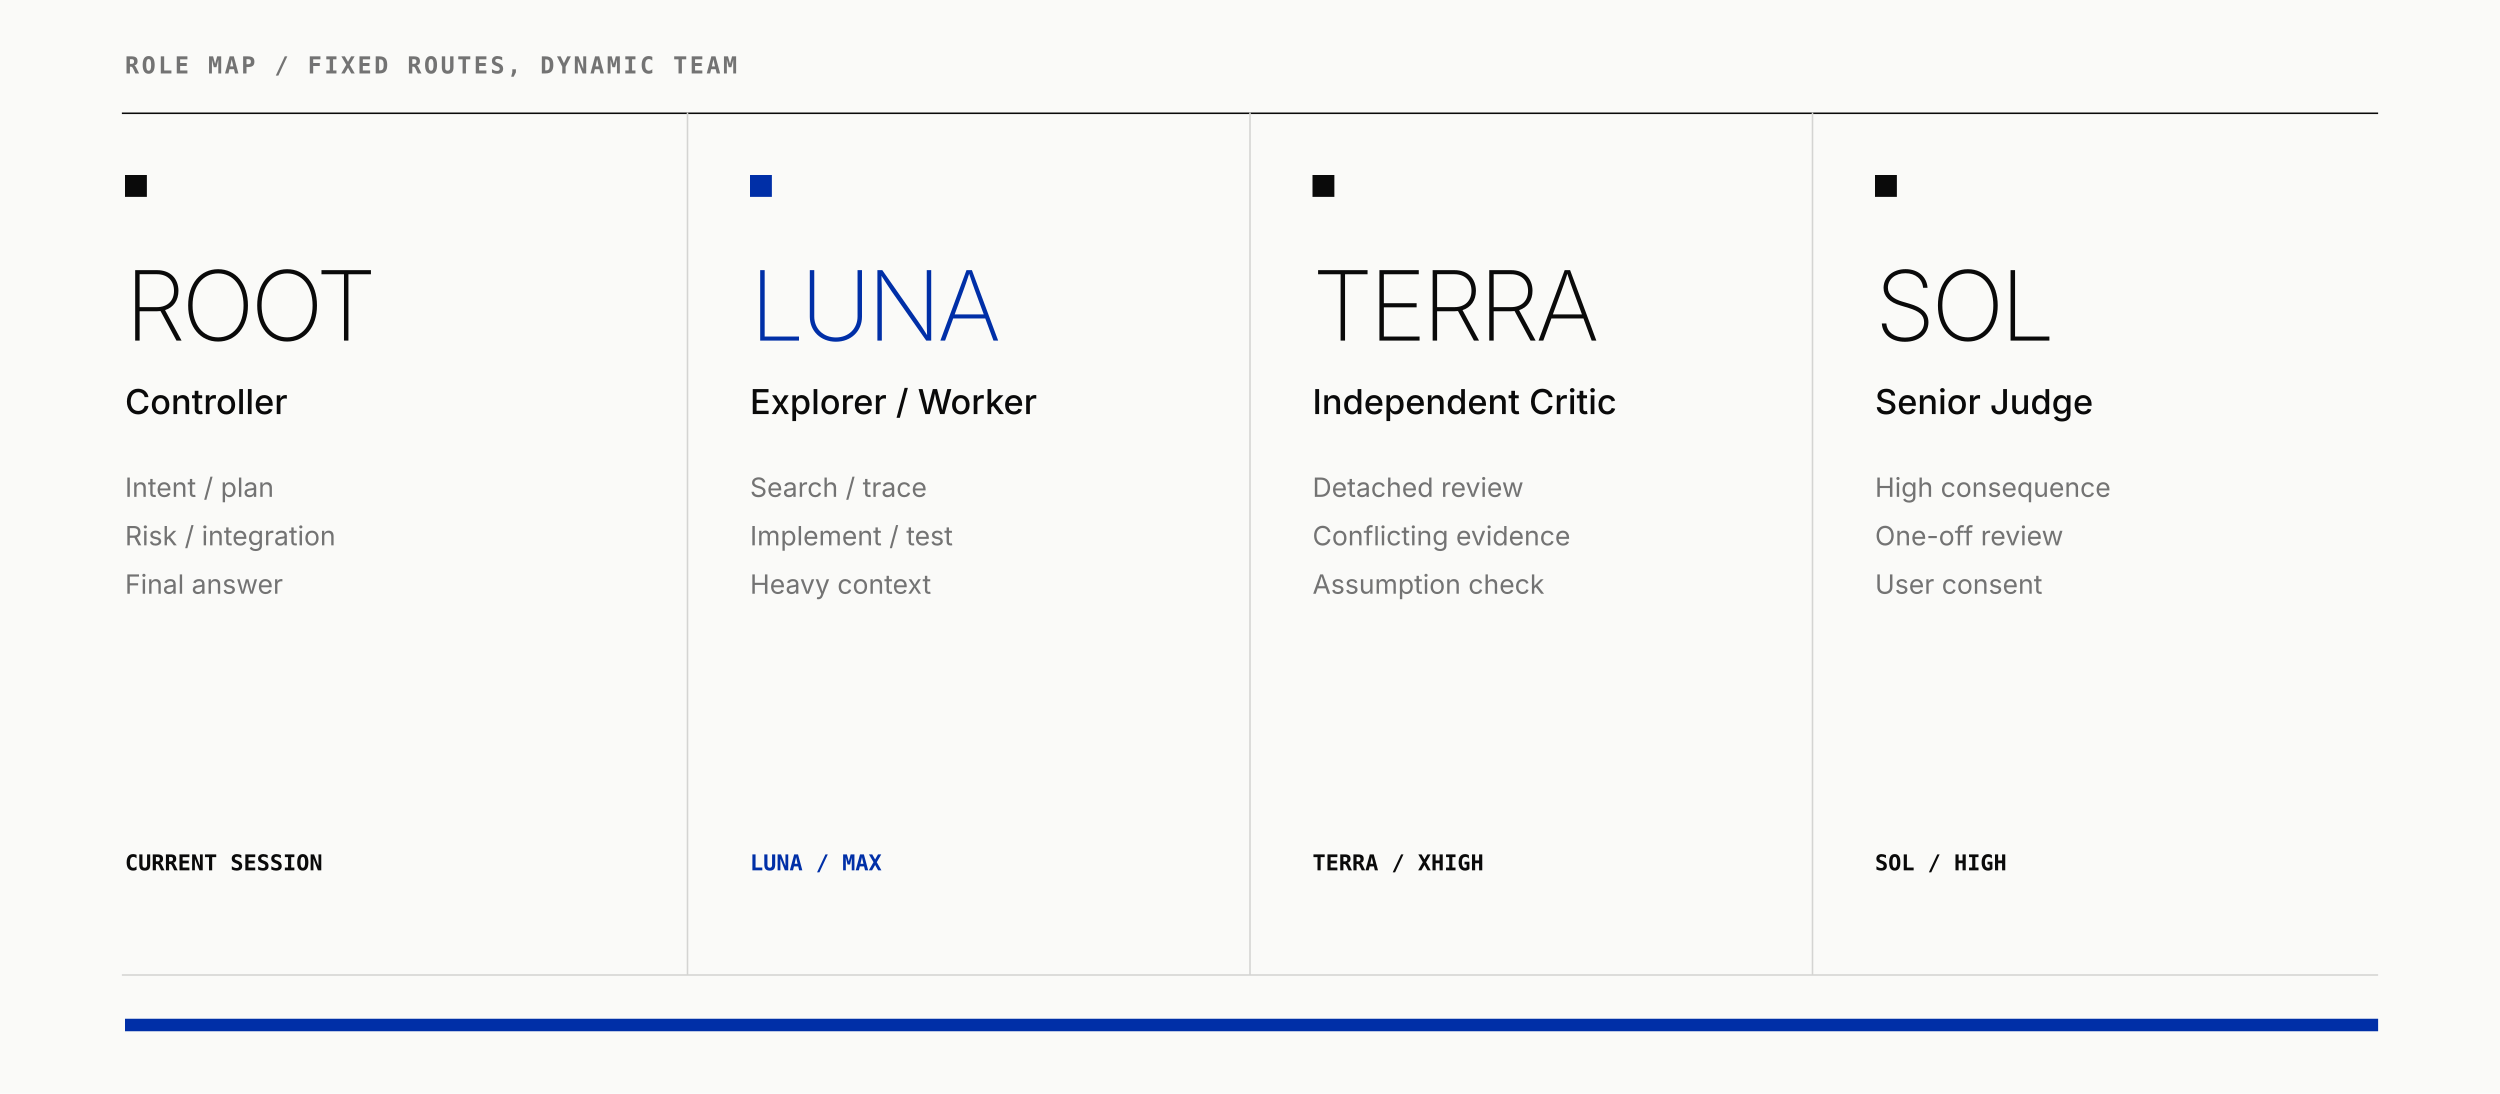
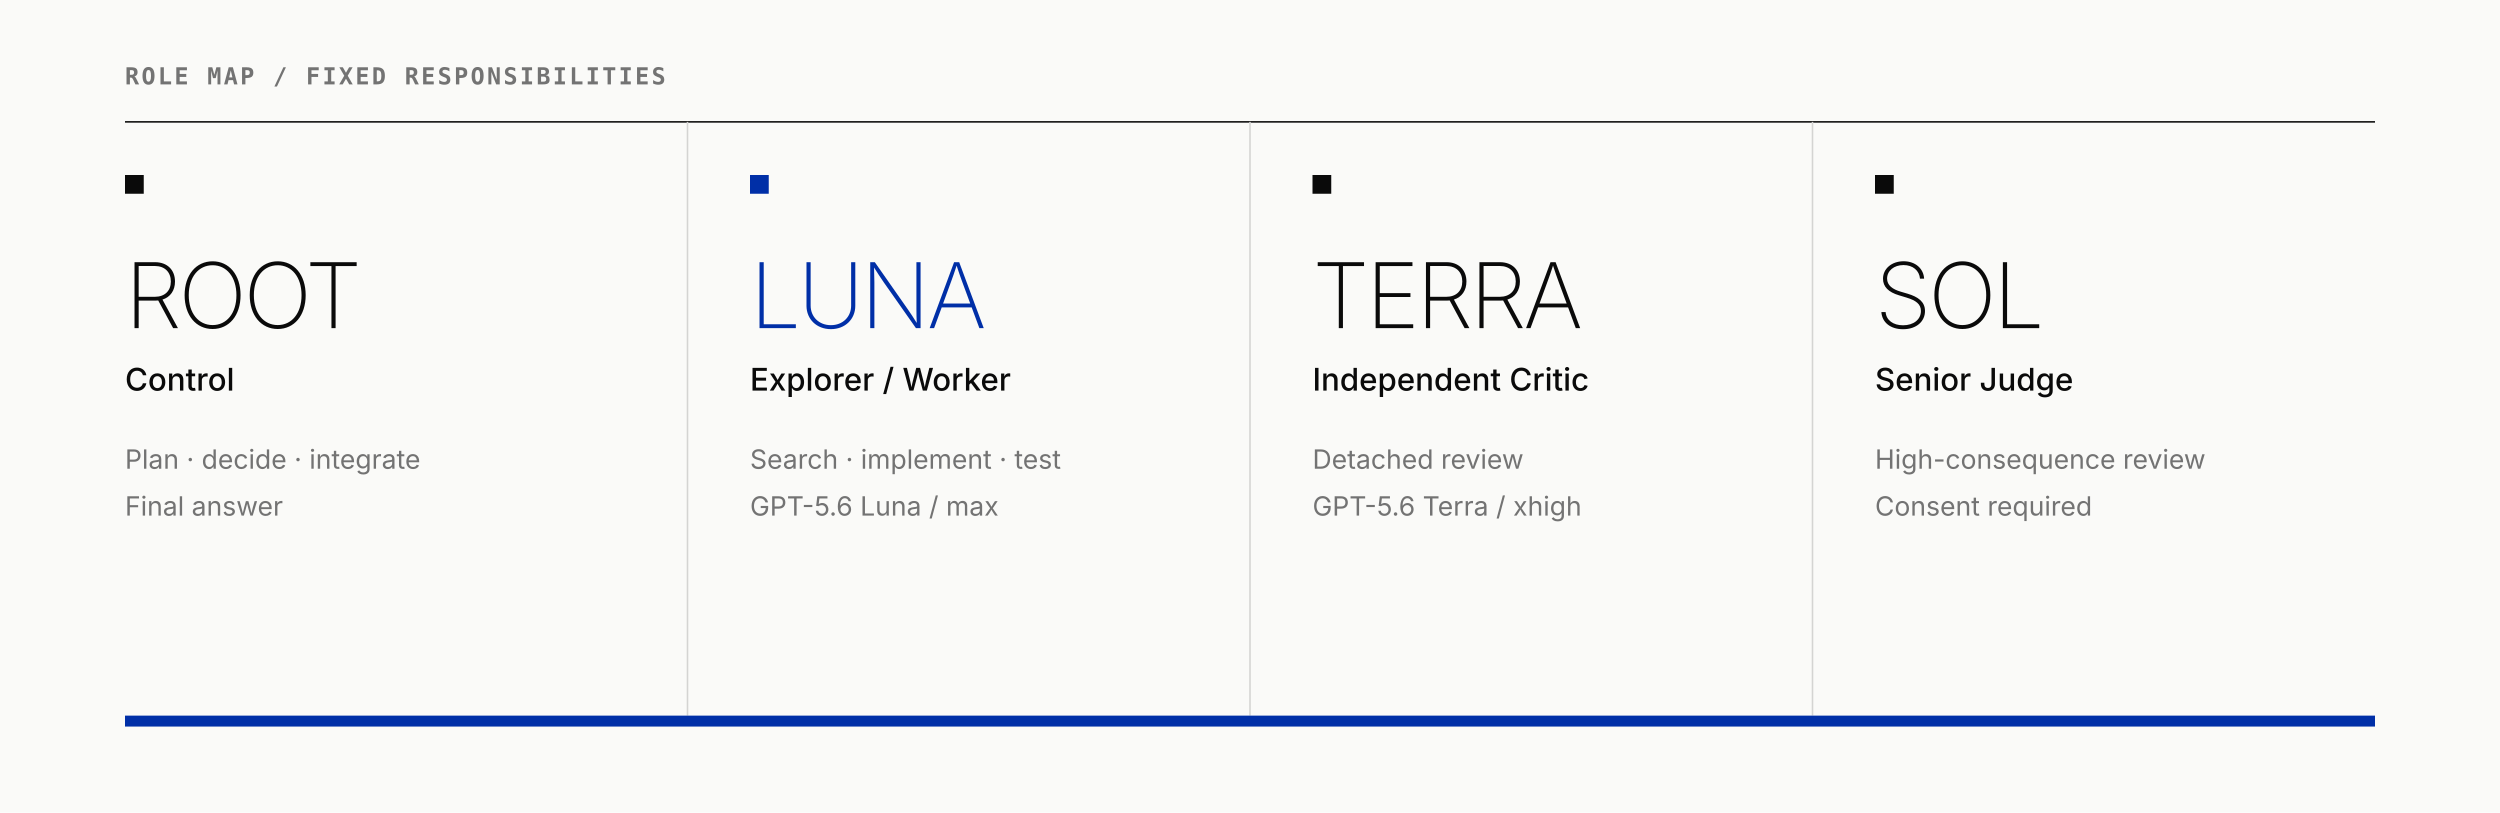
- <svg xmlns="http://www.w3.org/2000/svg" width="1600" height="700" viewBox="0 0 1600 700" role="img" aria-labelledby="title desc">
-   <rect width="1600" height="700" fill="#fafaf8" />
-   <rect x="78" y="72" width="1444" height="1" fill="#0a0a0a" />
-   <text x="80" y="47" font-family="JetBrains Mono, Menlo, monospace" font-size="15" font-weight="600" letter-spacing="1.6" fill="#737373">ROLE MAP / FIXED ROUTES, DYNAMIC TEAM</text>
+ <svg xmlns="http://www.w3.org/2000/svg" width="1600" height="520" viewBox="0 0 1600 520" role="img" aria-labelledby="title desc">
+   <rect width="1600" height="520" fill="#fafaf8" />
+   <text x="80" y="54" font-family="JetBrains Mono, Menlo, monospace" font-size="15" font-weight="600" letter-spacing="1.5" fill="#737373">ROLE MAP / FIXED RESPONSIBILITIES</text>
+   <line x1="80" y1="78" x2="1520" y2="78" stroke="#0a0a0a" stroke-width="1" />
  <g stroke="#d4d4d2" stroke-width="1">
-     <line x1="440" y1="72" x2="440" y2="624" />
-     <line x1="800" y1="72" x2="800" y2="624" />
-     <line x1="1160" y1="72" x2="1160" y2="624" />
-     <line x1="78" y1="624" x2="1522" y2="624" />
+     <line x1="440" y1="78" x2="440" y2="458" />
+     <line x1="800" y1="78" x2="800" y2="458" />
+     <line x1="1160" y1="78" x2="1160" y2="458" />
  </g>
-   <rect x="80" y="112" width="14" height="14" fill="#0a0a0a" />
-   <text x="80" y="218" font-family="Inter, Helvetica, Arial, sans-serif" font-size="62" font-weight="200" letter-spacing="-2.5" fill="#0a0a0a">ROOT</text>
-   <text x="80" y="265" font-family="Inter, Helvetica, Arial, sans-serif" font-size="22" font-weight="500" fill="#0a0a0a">Controller</text>
-   <text x="80" y="318" font-family="Inter, Helvetica, Arial, sans-serif" font-size="17" font-weight="400" fill="#737373">Intent / plan</text>
-   <text x="80" y="349" font-family="Inter, Helvetica, Arial, sans-serif" font-size="17" font-weight="400" fill="#737373">Risk / integration</text>
-   <text x="80" y="380" font-family="Inter, Helvetica, Arial, sans-serif" font-size="17" font-weight="400" fill="#737373">Final answer</text>
-   <text x="80" y="557" font-family="JetBrains Mono, Menlo, monospace" font-size="14" font-weight="600" fill="#0a0a0a">CURRENT SESSION</text>
-   <rect x="480" y="112" width="14" height="14" fill="#002FA7" />
-   <text x="480" y="218" font-family="Inter, Helvetica, Arial, sans-serif" font-size="62" font-weight="200" letter-spacing="-2.5" fill="#002FA7">LUNA</text>
-   <text x="480" y="265" font-family="Inter, Helvetica, Arial, sans-serif" font-size="22" font-weight="500" fill="#0a0a0a">Explorer / Worker</text>
-   <text x="480" y="318" font-family="Inter, Helvetica, Arial, sans-serif" font-size="17" font-weight="400" fill="#737373">Search / trace</text>
-   <text x="480" y="349" font-family="Inter, Helvetica, Arial, sans-serif" font-size="17" font-weight="400" fill="#737373">Implement / test</text>
-   <text x="480" y="380" font-family="Inter, Helvetica, Arial, sans-serif" font-size="17" font-weight="400" fill="#737373">Heavy context</text>
-   <text x="480" y="557" font-family="JetBrains Mono, Menlo, monospace" font-size="14" font-weight="600" fill="#002FA7">LUNA / MAX</text>
-   <rect x="840" y="112" width="14" height="14" fill="#0a0a0a" />
-   <text x="840" y="218" font-family="Inter, Helvetica, Arial, sans-serif" font-size="62" font-weight="200" letter-spacing="-2.5" fill="#0a0a0a">TERRA</text>
-   <text x="840" y="265" font-family="Inter, Helvetica, Arial, sans-serif" font-size="22" font-weight="500" fill="#0a0a0a">Independent Critic</text>
-   <text x="840" y="318" font-family="Inter, Helvetica, Arial, sans-serif" font-size="17" font-weight="400" fill="#737373">Detached review</text>
-   <text x="840" y="349" font-family="Inter, Helvetica, Arial, sans-serif" font-size="17" font-weight="400" fill="#737373">Conflicting evidence</text>
-   <text x="840" y="380" font-family="Inter, Helvetica, Arial, sans-serif" font-size="17" font-weight="400" fill="#737373">Assumption check</text>
-   <text x="840" y="557" font-family="JetBrains Mono, Menlo, monospace" font-size="14" font-weight="600" fill="#0a0a0a">TERRA / XHIGH</text>
-   <rect x="1200" y="112" width="14" height="14" fill="#0a0a0a" />
-   <text x="1200" y="218" font-family="Inter, Helvetica, Arial, sans-serif" font-size="62" font-weight="200" letter-spacing="-2.5" fill="#0a0a0a">SOL</text>
-   <text x="1200" y="265" font-family="Inter, Helvetica, Arial, sans-serif" font-size="22" font-weight="500" fill="#0a0a0a">Senior Judge</text>
-   <text x="1200" y="318" font-family="Inter, Helvetica, Arial, sans-serif" font-size="17" font-weight="400" fill="#737373">High consequence</text>
-   <text x="1200" y="349" font-family="Inter, Helvetica, Arial, sans-serif" font-size="17" font-weight="400" fill="#737373">One-off review</text>
-   <text x="1200" y="380" font-family="Inter, Helvetica, Arial, sans-serif" font-size="17" font-weight="400" fill="#737373">User consent</text>
-   <text x="1200" y="557" font-family="JetBrains Mono, Menlo, monospace" font-size="14" font-weight="600" fill="#0a0a0a">SOL / HIGH</text>
-   <rect x="80" y="652" width="1442" height="8" fill="#002FA7" />
+   <g font-family="Inter, Helvetica, Arial, sans-serif">
+     <rect x="80" y="112" width="12" height="12" fill="#0a0a0a" />
+     <text x="80" y="210" font-size="58" font-weight="200" letter-spacing="-2" fill="#0a0a0a">ROOT</text>
+     <text x="80" y="250" font-size="20" font-weight="500" fill="#0a0a0a">Control</text>
+     <text x="80" y="300" font-size="17" fill="#737373">Plan · decide · integrate</text>
+     <text x="80" y="330" font-size="17" fill="#737373">Final answer</text>
+     <rect x="480" y="112" width="12" height="12" fill="#002FA7" />
+     <text x="480" y="210" font-size="58" font-weight="200" letter-spacing="-2" fill="#002FA7">LUNA</text>
+     <text x="480" y="250" font-size="20" font-weight="500" fill="#0a0a0a">Explorer / Worker</text>
+     <text x="480" y="300" font-size="17" fill="#737373">Search · implement · test</text>
+     <text x="480" y="330" font-size="17" fill="#737373">GPT-5.6 Luna / max</text>
+     <rect x="840" y="112" width="12" height="12" fill="#0a0a0a" />
+     <text x="840" y="210" font-size="58" font-weight="200" letter-spacing="-2" fill="#0a0a0a">TERRA</text>
+     <text x="840" y="250" font-size="20" font-weight="500" fill="#0a0a0a">Independent Critic</text>
+     <text x="840" y="300" font-size="17" fill="#737373">Detached review</text>
+     <text x="840" y="330" font-size="17" fill="#737373">GPT-5.6 Terra / xhigh</text>
+     <rect x="1200" y="112" width="12" height="12" fill="#0a0a0a" />
+     <text x="1200" y="210" font-size="58" font-weight="200" letter-spacing="-2" fill="#0a0a0a">SOL</text>
+     <text x="1200" y="250" font-size="20" font-weight="500" fill="#0a0a0a">Senior Judge</text>
+     <text x="1200" y="300" font-size="17" fill="#737373">High-consequence review</text>
+     <text x="1200" y="330" font-size="17" fill="#737373">Consent required</text>
+   </g>
+   <rect x="80" y="458" width="1440" height="7" fill="#002FA7" />
</svg>
